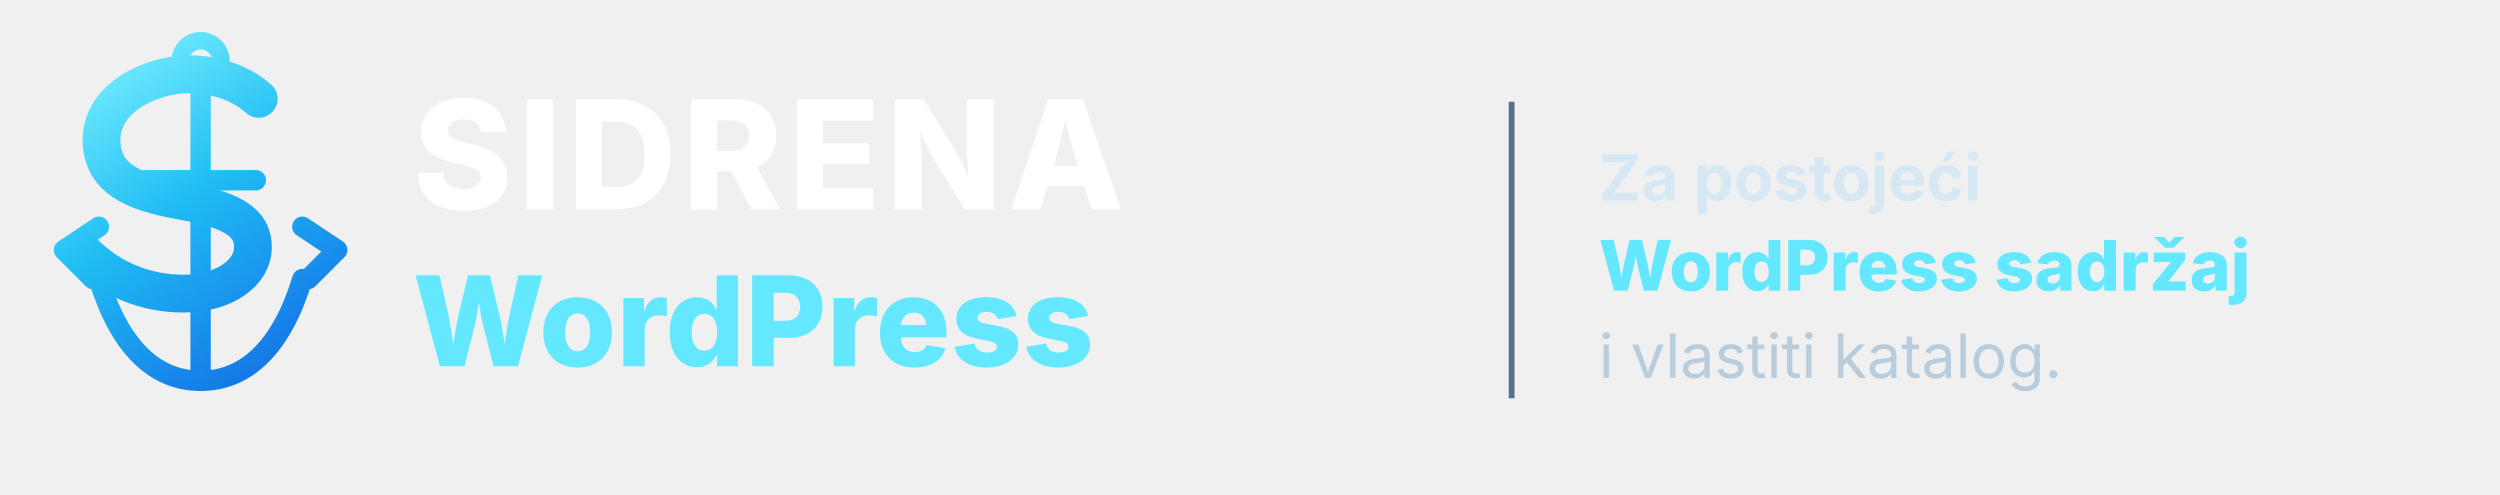
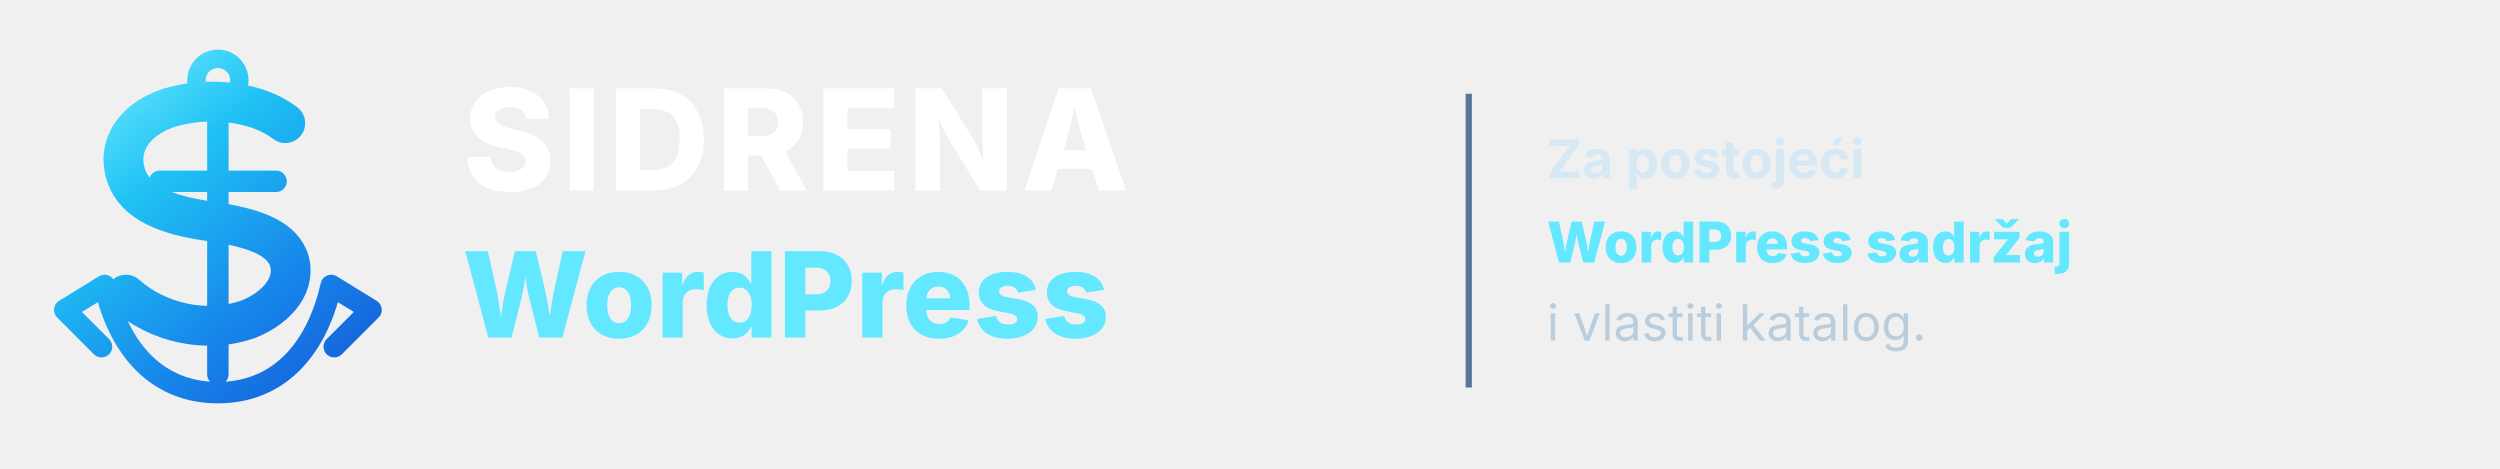
- <svg xmlns="http://www.w3.org/2000/svg" viewBox="0 0 860 170" role="img" aria-labelledby="t d">
+ <svg xmlns="http://www.w3.org/2000/svg" viewBox="0 0 800 150" role="img" aria-labelledby="t d">
  <defs>
-     <linearGradient id="m" x1="28" y1="12" x2="112" y2="140" gradientUnits="userSpaceOnUse">
-       <stop stop-color="#78efff" />
-       <stop offset=".38" stop-color="#20bdf4" />
-       <stop offset=".72" stop-color="#1685ea" />
-       <stop offset="1" stop-color="#1557d6" />
+     <linearGradient id="sidMark" x1="18" y1="8" x2="112" y2="122" gradientUnits="userSpaceOnUse">
+       <stop stop-color="#78F1FF" />
+       <stop offset=".32" stop-color="#20C2F4" />
+       <stop offset=".68" stop-color="#1685EA" />
+       <stop offset="1" stop-color="#1557D6" />
    </linearGradient>
  </defs>
-   <g transform="translate(7 5)">
-     <path d="M82 29c-9-8-24-11-37-6-11 4-18 12-17 22 1 11 10 16 27 19 17 3 25 7 25 16 0 9-10 16-24 16-13 0-25-5-34-14" fill="none" stroke="url(#m)" stroke-width="13" stroke-linecap="round" />
-     <circle cx="62" cy="16" r="7" fill="none" stroke="url(#m)" stroke-width="6" />
-     <path d="M62 23v83M43 57h38M27 73l-12 8 10 10M97 73l12 8-10 10M27 91c7 23 19 35 35 35s28-12 35-35M62 106v19" fill="none" stroke="url(#m)" stroke-width="7" stroke-linecap="round" stroke-linejoin="round" />
+   <g transform="translate(7 10) scale(.98)">
+     <g fill="none" stroke="url(#sidMark)" stroke-linecap="round" stroke-linejoin="round">
+       <circle cx="64" cy="16" r="7" stroke-width="6" />
+       <path d="M86 30C77 23 61 21 48 25C36 29 31 38 34 47C37 56 47 60 61 62C75 64 84 67 87 74C90 82 84 90 74 94C60 99 44 95 34 86" stroke-width="13" />
+       <path d="M64 24v88M45 49h38M27 83c5 22 18 35 37 35s32-13 37-35M27 83l-13 8 12 12m75-20 13 8-12 12" stroke-width="7" />
+     </g>
  </g>
-   <text x="142" y="72" fill="#fff" font-family="Inter,Segoe UI,Arial,sans-serif" font-size="52" font-weight="800" letter-spacing="2">SIDRENA</text>
-   <text x="142" y="126" fill="#64E8FF" font-family="Inter,Segoe UI,Arial,sans-serif" font-size="43" font-weight="800">WordPress</text>
-   <line x1="520" y1="35" x2="520" y2="137" stroke="#55718e" stroke-width="2" />
-   <text x="550" y="69" fill="#d7e8f5" font-family="Inter,Segoe UI,Arial,sans-serif" font-size="22" font-weight="700">Za postojeći</text>
-   <text x="550" y="100" fill="#64E8FF" font-family="Inter,Segoe UI,Arial,sans-serif" font-size="24" font-weight="800">WordPress sadržaj</text>
-   <text x="550" y="130" fill="#b8ccdc" font-family="Inter,Segoe UI,Arial,sans-serif" font-size="21">i vlastiti katalog.</text>
+   <text x="148" y="61" fill="#FFFFFF" font-family="Inter,Segoe UI,Arial,sans-serif" font-size="45" font-weight="800" letter-spacing="2">SIDRENA</text>
+   <text x="148" y="108" fill="#64E8FF" font-family="Inter,Segoe UI,Arial,sans-serif" font-size="38" font-weight="800">WordPress</text>
+   <line x1="470" y1="30" x2="470" y2="124" stroke="#587694" stroke-width="2" />
+   <text x="495" y="57" fill="#D7E8F5" font-family="Inter,Segoe UI,Arial,sans-serif" font-size="17" font-weight="700">Za postojeći</text>
+   <text x="495" y="84" fill="#64E8FF" font-family="Inter,Segoe UI,Arial,sans-serif" font-size="18" font-weight="800">WordPress sadržaj</text>
+   <text x="495" y="109" fill="#B9CDDD" font-family="Inter,Segoe UI,Arial,sans-serif" font-size="16">i vlastiti katalog.</text>
</svg>
